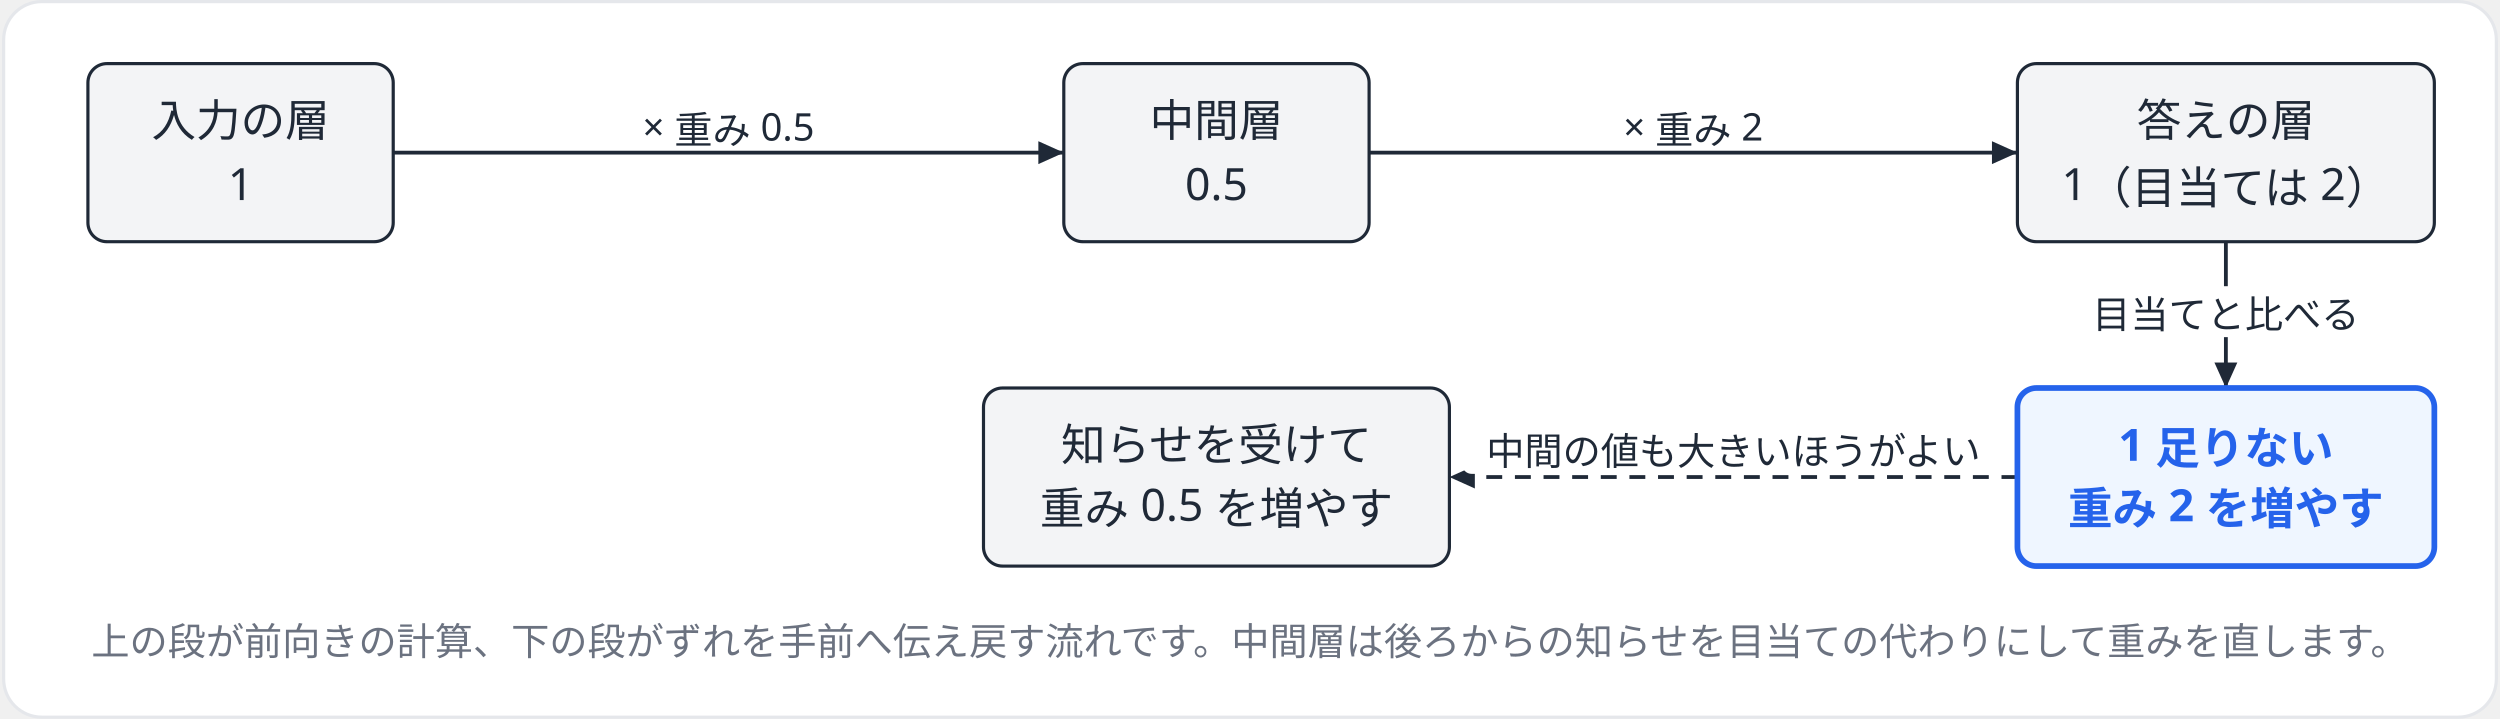
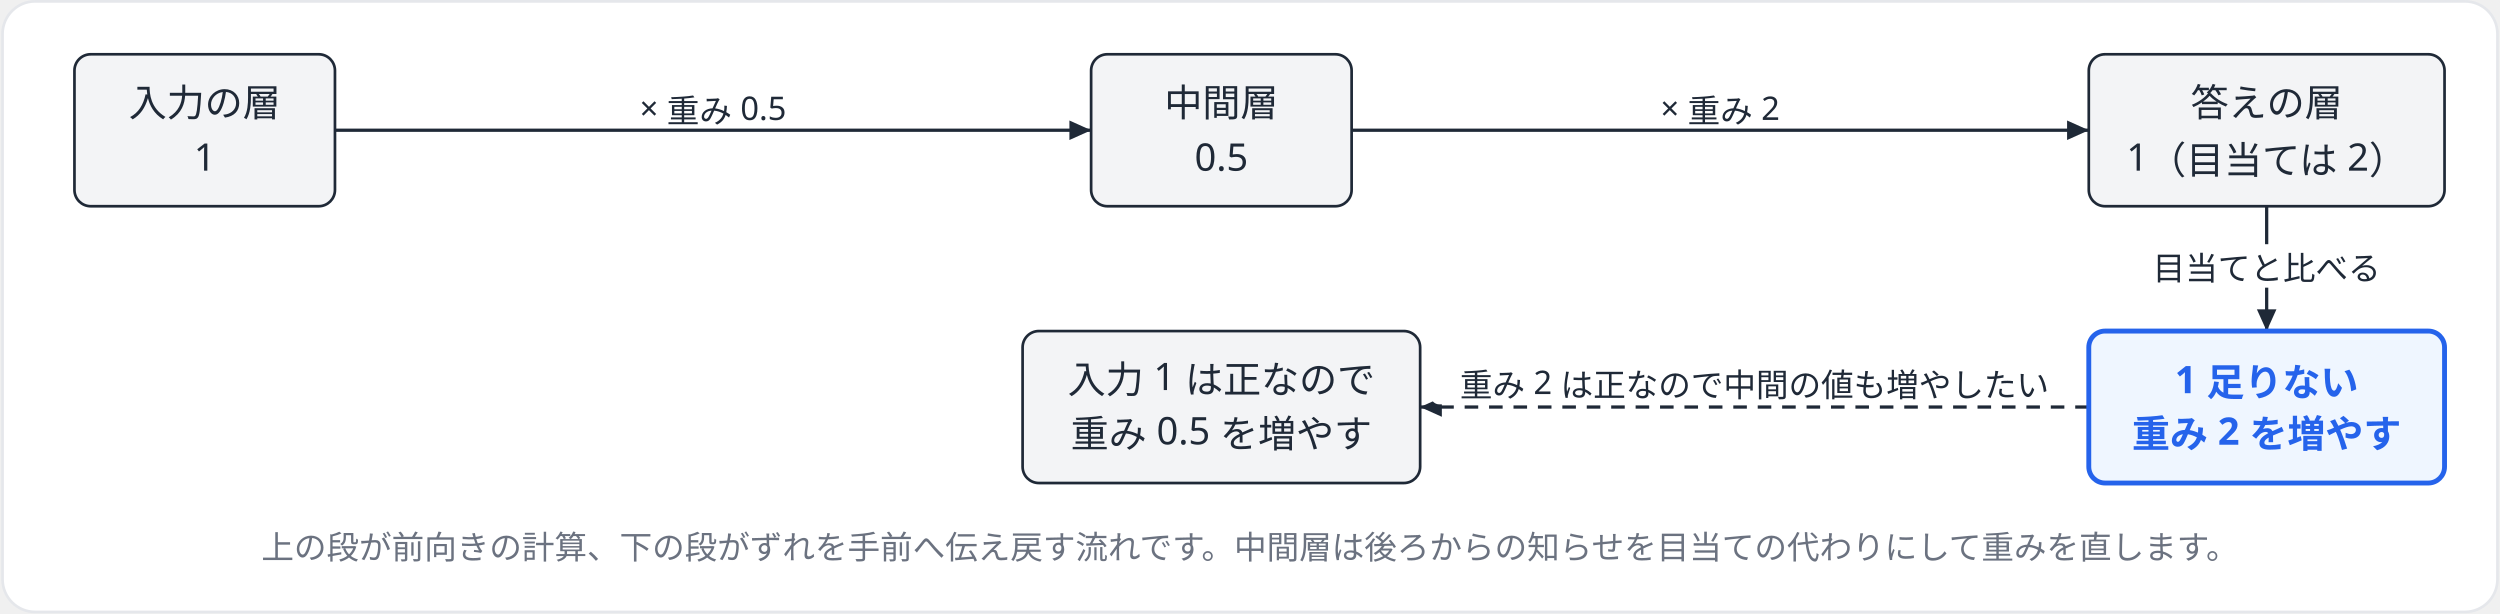
- <svg xmlns="http://www.w3.org/2000/svg" width="640" height="184" viewBox="0 0 784.8 226" role="img">
-   <rect x="0.5" y="0.5" width="783.8" height="225" rx="12" fill="#ffffff" stroke="#e5e7eb" stroke-width="1" />
+ <svg xmlns="http://www.w3.org/2000/svg" width="640" height="157" viewBox="0 0 920.4 226" role="img">
+   <rect x="0.5" y="0.5" width="919.4" height="225" rx="12" fill="#ffffff" stroke="#e5e7eb" stroke-width="1" />
  <g transform="translate(20 20)">
-     <polyline points="103,28 313.85,28" fill="none" stroke="#1f2937" stroke-width="1.2" stroke-linejoin="round" />
-     <polygon points="313.85,28 305.85,31.6 305.85,24.4" fill="#1f2937" />
-     <polyline points="409.85,28 613.7,28" fill="none" stroke="#1f2937" stroke-width="1.2" stroke-linejoin="round" />
-     <polygon points="613.7,28 605.7,31.6 605.7,24.4" fill="#1f2937" />
-     <polyline points="679.25,56 679.25,102" fill="none" stroke="#1f2937" stroke-width="1.2" stroke-linejoin="round" />
-     <polygon points="679.25,102 675.65,94 682.85,94" fill="#1f2937" />
-     <polyline points="613.7,130 435.1,130" fill="none" stroke="#1f2937" stroke-width="1.2" stroke-dasharray="5 4" stroke-linejoin="round" />
-     <polygon points="435.1,130 443.1,126.4 443.1,133.6" fill="#1f2937" />
+     <polyline points="103,28 381.65,28" fill="none" stroke="#1f2937" stroke-width="1.2" stroke-linejoin="round" />
+     <polygon points="381.65,28 373.65,31.6 373.65,24.4" fill="#1f2937" />
+     <polyline points="477.65,28 749.3,28" fill="none" stroke="#1f2937" stroke-width="1.2" stroke-linejoin="round" />
+     <polygon points="749.3,28 741.3,31.6 741.3,24.4" fill="#1f2937" />
+     <polyline points="814.85,56 814.85,102" fill="none" stroke="#1f2937" stroke-width="1.2" stroke-linejoin="round" />
+     <polygon points="814.85,102 811.25,94 818.45,94" fill="#1f2937" />
+     <polyline points="749.3,130 502.9,130" fill="none" stroke="#1f2937" stroke-width="1.2" stroke-dasharray="5 4" stroke-linejoin="round" />
+     <polygon points="502.9,130 510.9,126.4 510.9,133.6" fill="#1f2937" />
    <rect x="7" y="0" width="96" height="56" rx="6" fill="#f3f4f6" stroke="#1f2937" stroke-width="1" />
    <text x="55" y="22.9" font-family="Hiragino Sans, Hiragino Kaku Gothic ProN, Noto Sans JP, Yu Gothic, Meiryo, sans-serif" font-size="14" fill="#1f2937" text-anchor="middle">入力の層</text>
    <text x="55" y="42.9" font-family="Hiragino Sans, Hiragino Kaku Gothic ProN, Noto Sans JP, Yu Gothic, Meiryo, sans-serif" font-size="14" fill="#1f2937" text-anchor="middle">1</text>
-     <rect x="313.85" y="0" width="96" height="56" rx="6" fill="#f3f4f6" stroke="#1f2937" stroke-width="1" />
-     <text x="361.85" y="22.9" font-family="Hiragino Sans, Hiragino Kaku Gothic ProN, Noto Sans JP, Yu Gothic, Meiryo, sans-serif" font-size="14" fill="#1f2937" text-anchor="middle">中間層</text>
-     <text x="361.85" y="42.9" font-family="Hiragino Sans, Hiragino Kaku Gothic ProN, Noto Sans JP, Yu Gothic, Meiryo, sans-serif" font-size="14" fill="#1f2937" text-anchor="middle">0.5</text>
-     <rect x="613.7" y="0" width="131.1" height="56" rx="6" fill="#f3f4f6" stroke="#1f2937" stroke-width="1" />
-     <text x="679.25" y="22.9" font-family="Hiragino Sans, Hiragino Kaku Gothic ProN, Noto Sans JP, Yu Gothic, Meiryo, sans-serif" font-size="14" fill="#1f2937" text-anchor="middle">答えの層</text>
-     <text x="679.25" y="42.9" font-family="Hiragino Sans, Hiragino Kaku Gothic ProN, Noto Sans JP, Yu Gothic, Meiryo, sans-serif" font-size="14" fill="#1f2937" text-anchor="middle">1（目当ては 2）</text>
-     <rect x="613.7" y="102" width="131.1" height="56" rx="6" fill="#eff6ff" stroke="#2563eb" stroke-width="1.8" />
-     <text x="679.25" y="124.9" font-family="Hiragino Sans, Hiragino Kaku Gothic ProN, Noto Sans JP, Yu Gothic, Meiryo, sans-serif" font-size="14" fill="#2563eb" text-anchor="middle" font-weight="600">1 足りない</text>
-     <text x="679.25" y="144.9" font-family="Hiragino Sans, Hiragino Kaku Gothic ProN, Noto Sans JP, Yu Gothic, Meiryo, sans-serif" font-size="14" fill="#2563eb" text-anchor="middle" font-weight="600">重み 2 を増やす</text>
-     <rect x="288.6" y="102" width="146.5" height="56" rx="6" fill="#f3f4f6" stroke="#1f2937" stroke-width="1" />
-     <text x="361.85" y="124.9" font-family="Hiragino Sans, Hiragino Kaku Gothic ProN, Noto Sans JP, Yu Gothic, Meiryo, sans-serif" font-size="14" fill="#1f2937" text-anchor="middle">知らせを受けて</text>
-     <text x="361.85" y="144.9" font-family="Hiragino Sans, Hiragino Kaku Gothic ProN, Noto Sans JP, Yu Gothic, Meiryo, sans-serif" font-size="14" fill="#1f2937" text-anchor="middle">重み 0.5 を増やす</text>
-     <rect x="172.62" y="11" width="71.6" height="16" rx="3" fill="#ffffff" />
-     <text x="208.43" y="24.2" font-family="Hiragino Sans, Hiragino Kaku Gothic ProN, Noto Sans JP, Yu Gothic, Meiryo, sans-serif" font-size="12" fill="#1f2937" text-anchor="middle">× 重み 0.5</text>
-     <rect x="482.58" y="11" width="58.4" height="16" rx="3" fill="#ffffff" />
-     <text x="511.78" y="24.2" font-family="Hiragino Sans, Hiragino Kaku Gothic ProN, Noto Sans JP, Yu Gothic, Meiryo, sans-serif" font-size="12" fill="#1f2937" text-anchor="middle">× 重み 2</text>
-     <rect x="633.25" y="70" width="92" height="16" rx="3" fill="#ffffff" />
-     <text x="679.25" y="83.2" font-family="Hiragino Sans, Hiragino Kaku Gothic ProN, Noto Sans JP, Yu Gothic, Meiryo, sans-serif" font-size="12" fill="#1f2937" text-anchor="middle">目当てと比べる</text>
-     <rect x="439.1" y="113" width="170.6" height="16" rx="3" fill="#ffffff" />
-     <text x="524.4" y="126.2" font-family="Hiragino Sans, Hiragino Kaku Gothic ProN, Noto Sans JP, Yu Gothic, Meiryo, sans-serif" font-size="12" fill="#1f2937" text-anchor="middle">中間の値も
- 大きいほうがよい</text>
+     <rect x="381.65" y="0" width="96" height="56" rx="6" fill="#f3f4f6" stroke="#1f2937" stroke-width="1" />
+     <text x="429.65" y="22.9" font-family="Hiragino Sans, Hiragino Kaku Gothic ProN, Noto Sans JP, Yu Gothic, Meiryo, sans-serif" font-size="14" fill="#1f2937" text-anchor="middle">中間層</text>
+     <text x="429.65" y="42.9" font-family="Hiragino Sans, Hiragino Kaku Gothic ProN, Noto Sans JP, Yu Gothic, Meiryo, sans-serif" font-size="14" fill="#1f2937" text-anchor="middle">0.5</text>
+     <rect x="749.3" y="0" width="131.1" height="56" rx="6" fill="#f3f4f6" stroke="#1f2937" stroke-width="1" />
+     <text x="814.85" y="22.9" font-family="Hiragino Sans, Hiragino Kaku Gothic ProN, Noto Sans JP, Yu Gothic, Meiryo, sans-serif" font-size="14" fill="#1f2937" text-anchor="middle">答えの層</text>
+     <text x="814.85" y="42.9" font-family="Hiragino Sans, Hiragino Kaku Gothic ProN, Noto Sans JP, Yu Gothic, Meiryo, sans-serif" font-size="14" fill="#1f2937" text-anchor="middle">1（目当ては 2）</text>
+     <rect x="749.3" y="102" width="131.1" height="56" rx="6" fill="#eff6ff" stroke="#2563eb" stroke-width="1.8" />
+     <text x="814.85" y="124.9" font-family="Hiragino Sans, Hiragino Kaku Gothic ProN, Noto Sans JP, Yu Gothic, Meiryo, sans-serif" font-size="14" fill="#2563eb" text-anchor="middle" font-weight="600">1 足りない</text>
+     <text x="814.85" y="144.9" font-family="Hiragino Sans, Hiragino Kaku Gothic ProN, Noto Sans JP, Yu Gothic, Meiryo, sans-serif" font-size="14" fill="#2563eb" text-anchor="middle" font-weight="600">重み 2 を増やす</text>
+     <rect x="356.4" y="102" width="146.5" height="56" rx="6" fill="#f3f4f6" stroke="#1f2937" stroke-width="1" />
+     <text x="429.65" y="124.9" font-family="Hiragino Sans, Hiragino Kaku Gothic ProN, Noto Sans JP, Yu Gothic, Meiryo, sans-serif" font-size="14" fill="#1f2937" text-anchor="middle">入力 1 は正なので</text>
+     <text x="429.65" y="144.9" font-family="Hiragino Sans, Hiragino Kaku Gothic ProN, Noto Sans JP, Yu Gothic, Meiryo, sans-serif" font-size="14" fill="#1f2937" text-anchor="middle">重み 0.5 を増やす</text>
+     <rect x="206.52" y="11" width="71.6" height="16" rx="3" fill="#ffffff" />
+     <text x="242.32" y="24.2" font-family="Hiragino Sans, Hiragino Kaku Gothic ProN, Noto Sans JP, Yu Gothic, Meiryo, sans-serif" font-size="12" fill="#1f2937" text-anchor="middle">× 重み 0.5</text>
+     <rect x="584.27" y="11" width="58.4" height="16" rx="3" fill="#ffffff" />
+     <text x="613.47" y="24.2" font-family="Hiragino Sans, Hiragino Kaku Gothic ProN, Noto Sans JP, Yu Gothic, Meiryo, sans-serif" font-size="12" fill="#1f2937" text-anchor="middle">× 重み 2</text>
+     <rect x="768.85" y="70" width="92" height="16" rx="3" fill="#ffffff" />
+     <text x="814.85" y="83.2" font-family="Hiragino Sans, Hiragino Kaku Gothic ProN, Noto Sans JP, Yu Gothic, Meiryo, sans-serif" font-size="12" fill="#1f2937" text-anchor="middle">目当てと比べる</text>
+     <rect x="506.9" y="113" width="238.4" height="16" rx="3" fill="#ffffff" />
+     <text x="626.1" y="126.2" font-family="Hiragino Sans, Hiragino Kaku Gothic ProN, Noto Sans JP, Yu Gothic, Meiryo, sans-serif" font-size="12" fill="#1f2937" text-anchor="middle">重み 2 は正なので
+ 中間の値も増やしたい</text>
  </g>
-   <text x="392.4" y="206" font-family="Hiragino Sans, Hiragino Kaku Gothic ProN, Noto Sans JP, Yu Gothic, Meiryo, sans-serif" font-size="12" fill="#6b7280" text-anchor="middle">上の段が前向きの計算、下の段がずれを手前へ伝え戻す流れです。中間層は後ろからの知らせを目当ての代わりにして重みを直します。</text>
+   <text x="460.2" y="206" font-family="Hiragino Sans, Hiragino Kaku Gothic ProN, Noto Sans JP, Yu Gothic, Meiryo, sans-serif" font-size="12" fill="#6b7280" text-anchor="middle">上の段が前向きの計算、下の段がずれを手前へ伝え戻す流れです。中間層は後ろからの知らせを目当ての代わりにして重みを直します。</text>
</svg>
